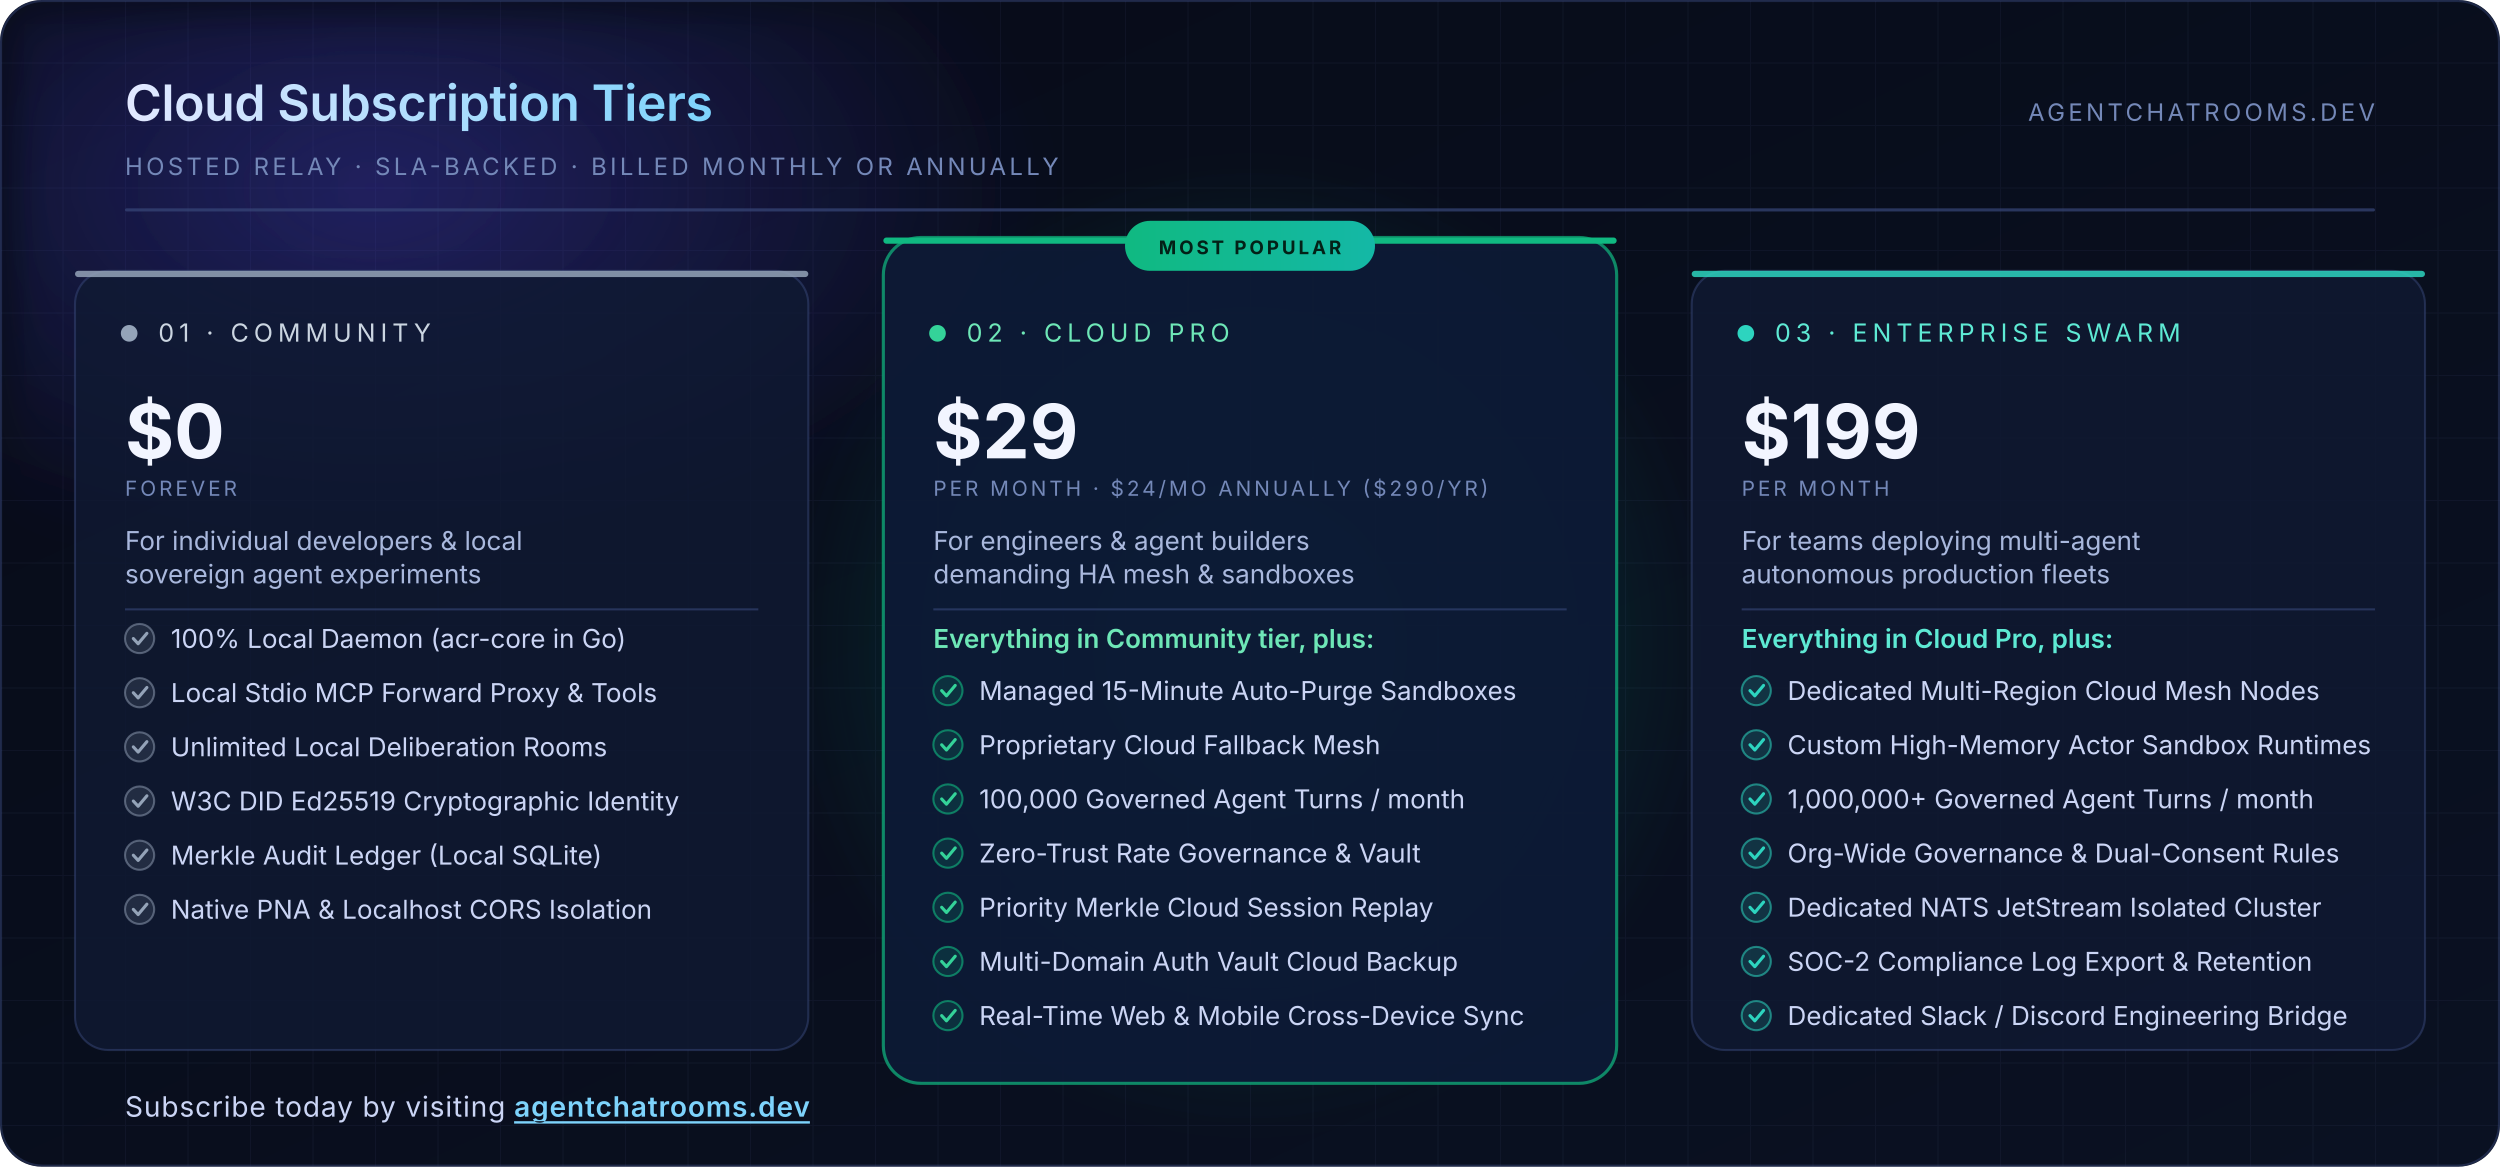
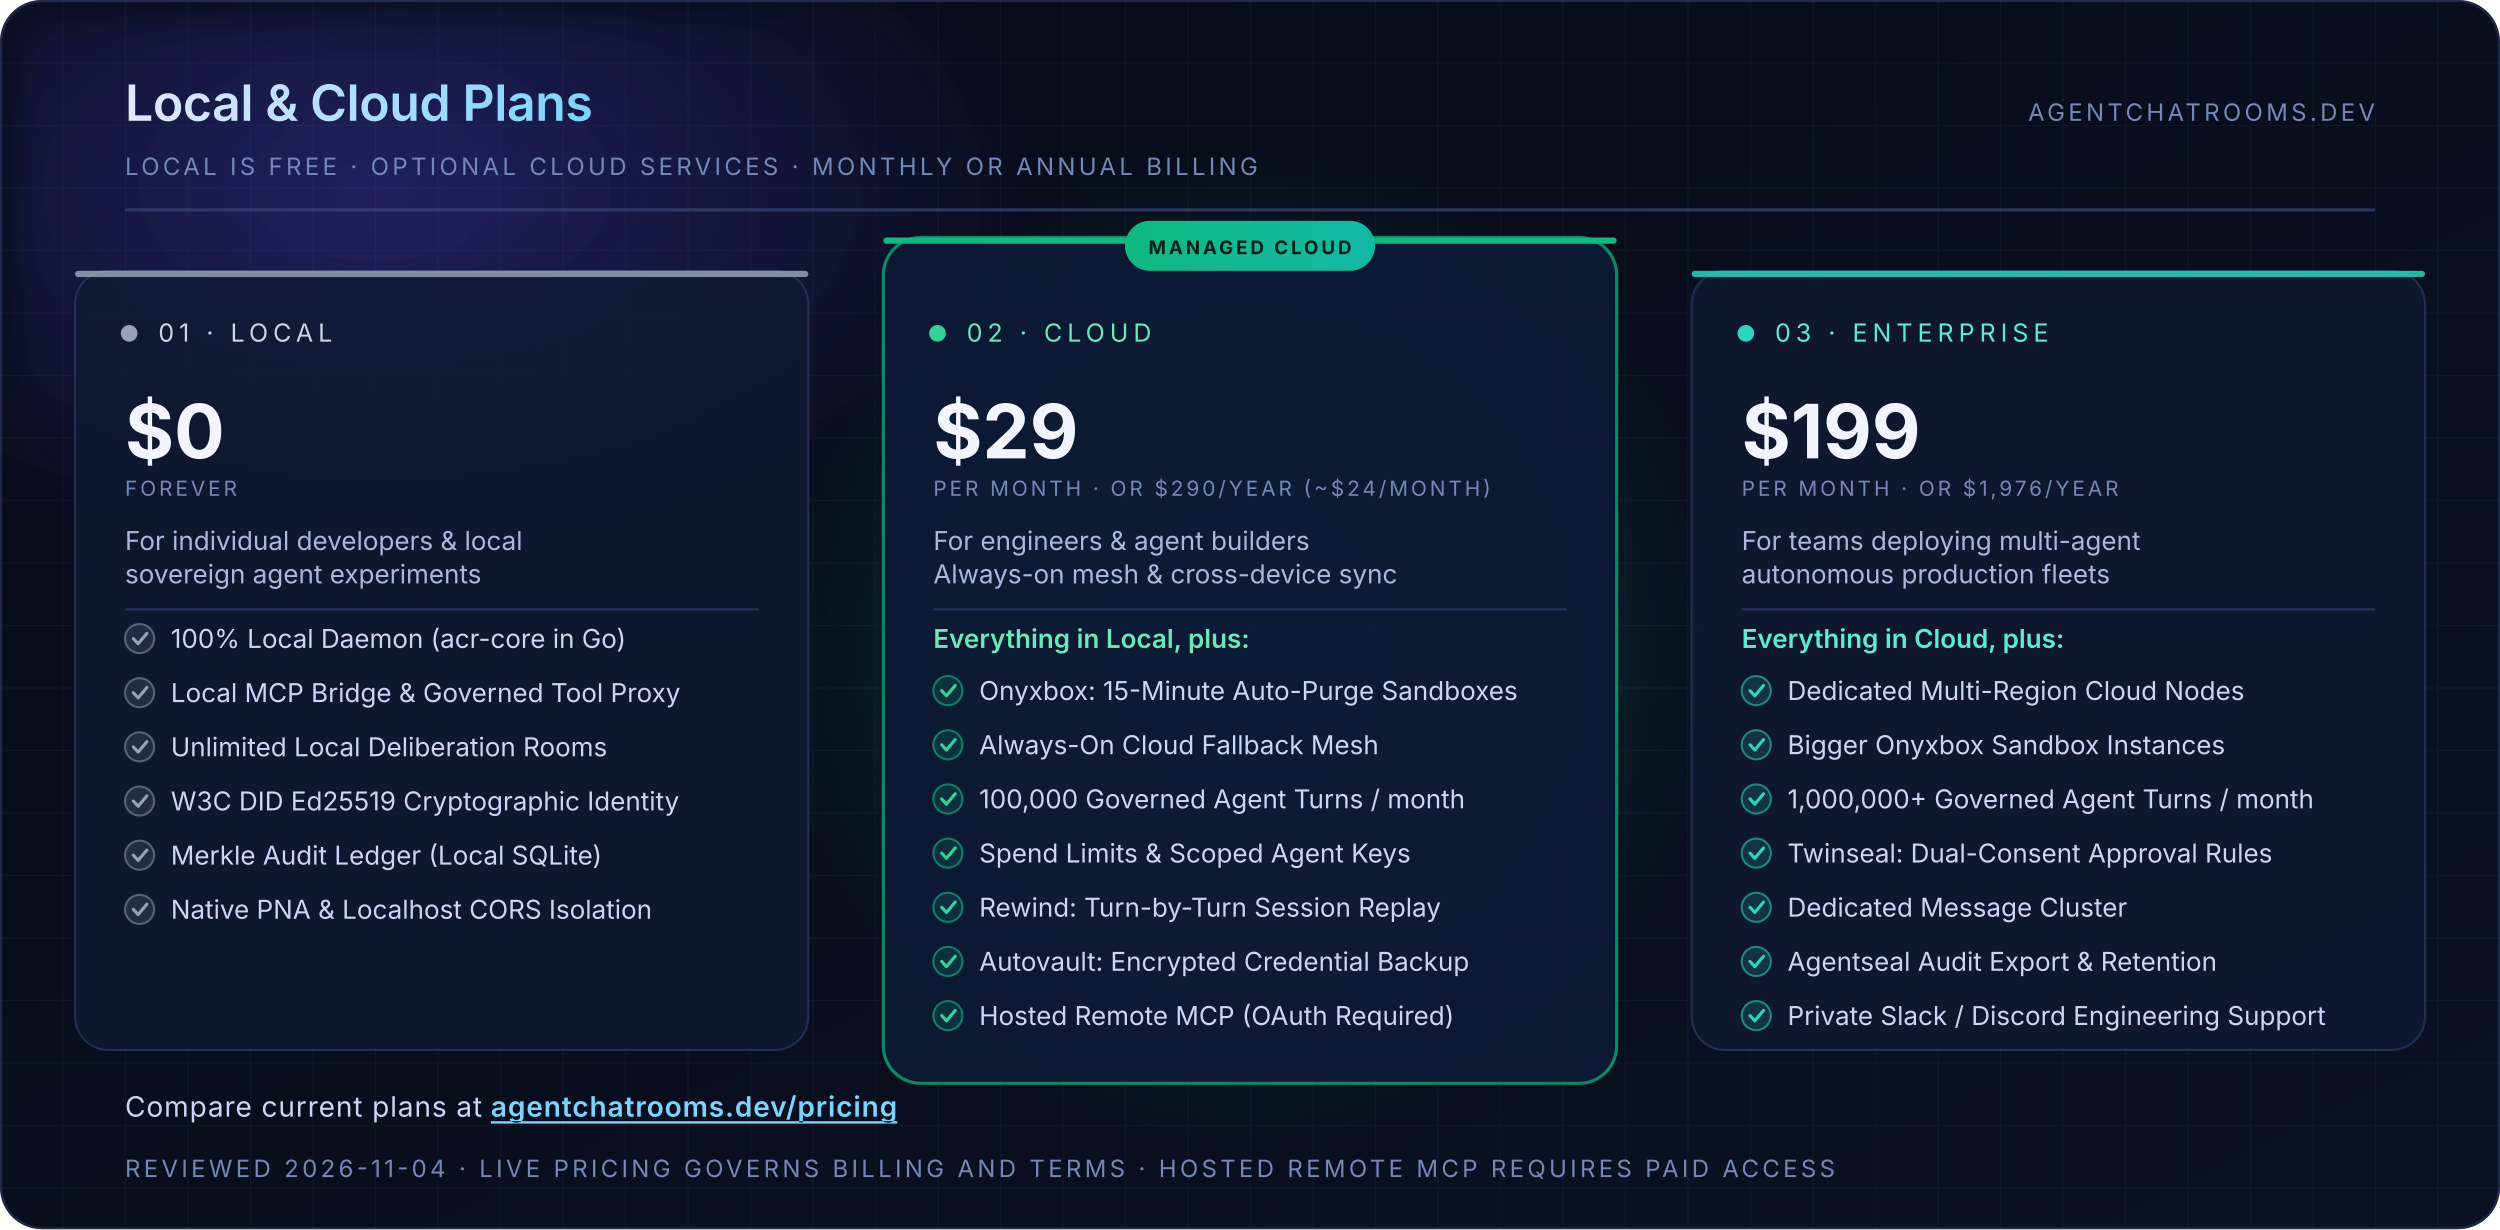
- <svg xmlns="http://www.w3.org/2000/svg" xmlns:xlink="http://www.w3.org/1999/xlink" width="1200" height="560" viewBox="0 0 1200 560" role="img" aria-label="ACR Cloud subscription tiers — Community, Cloud Pro and Enterprise Swarm plans for hosted presence, messaging and multi-agent consensus">
+ <svg xmlns="http://www.w3.org/2000/svg" xmlns:xlink="http://www.w3.org/1999/xlink" width="1200" height="590" viewBox="0 0 1200 590" role="img" aria-label="ACR plans: Local is free, Cloud is $29 monthly or $290 annually, Enterprise is $199 monthly or $1,976 annually. Hosted Remote MCP requires a paid plan and OAuth.">
  <defs>
    <linearGradient id="prc-bg" x1="0" y1="0" x2="1" y2="1">
      <stop offset="0%" stop-color="#070b18" />
      <stop offset="100%" stop-color="#0a1122" />
    </linearGradient>
    <linearGradient id="prc-heading" x1="0" y1="0" x2="1" y2="0">
      <stop offset="0%" stop-color="#e2e8ff" />
      <stop offset="100%" stop-color="#7dd3fc" />
    </linearGradient>
    <pattern id="prc-grid" width="30" height="30" patternUnits="userSpaceOnUse">
      <path d="M30 0H0V30" fill="none" stroke="#8ea0ff" stroke-opacity="0.05" stroke-width="1" />
    </pattern>
    <clipPath id="prc-clip">
-       <rect width="1200" height="560" rx="20" />
+       <rect width="1200" height="590" rx="20" />
    </clipPath>
    <radialGradient id="prc-aurora" cx="50%" cy="50%" r="50%">
      <stop offset="0%" stop-color="#4f46e5" stop-opacity="0.35" />
      <stop offset="100%" stop-color="#4f46e5" stop-opacity="0" />
    </radialGradient>
    <radialGradient id="prc-pro-glow" cx="50%" cy="50%" r="50%">
      <stop offset="0%" stop-color="#10b981" stop-opacity="0.35" />
      <stop offset="100%" stop-color="#10b981" stop-opacity="0" />
    </radialGradient>
    <linearGradient id="prc-ribbon" x1="0" y1="0" x2="1" y2="0">
      <stop offset="0%" stop-color="#10b981" />
      <stop offset="100%" stop-color="#14b8a6" />
    </linearGradient>
    <filter id="prc-soft" x="-60%" y="-60%" width="220%" height="220%">
      <feGaussianBlur stdDeviation="14" />
    </filter>
    <style>
      .prc-fs { font-family: 'Segoe UI', Inter, 'Helvetica Neue', Arial, sans-serif; }
      .card { fill: #101a33; fill-opacity: .8; stroke: #38487a; stroke-opacity: .5; }
      .tier-label { font-size: 12px; letter-spacing: 2.4px; }
      .price { font-size: 36px; font-weight: 700; fill: #f2f5ff; }
      .price-suffix { font-size: 10px; fill: #7488b8; letter-spacing: 1.4px; }
      .tier-desc { font-size: 12.5px; fill: #a9b8dd; }
      .feature { font-size: 12.5px; fill: #cbd5f5; }
      .feature-lead { font-size: 12.5px; font-weight: 600; }
      .muted { font-size: 11.5px; fill: #7488b8; letter-spacing: 1.6px; }
      .cta-line { font-size: 13.5px; fill: #cbd5f5; letter-spacing: .4px; }
      .cta-link { font-size: 13.5px; font-weight: 600; fill: #7dd3fc; letter-spacing: .4px; text-decoration: underline; }

      @keyframes prc-in { from { opacity: 0; transform: translateY(16px); } to { opacity: 1; transform: translateY(0); } }
      @keyframes prc-rule { from { transform: scaleX(0); } to { transform: scaleX(1); } }
      @keyframes prc-pulse { 0%,100% { opacity: .35; } 50% { opacity: .95; } }
      @keyframes prc-breathe { 0%,100% { transform: scale(1); opacity: .55; } 50% { transform: scale(1.06); opacity: .9; } }
      @keyframes prc-drift { 0%,100% { transform: translate(0,0); } 50% { transform: translate(30px,18px); } }

      .card-in { animation: prc-in .75s cubic-bezier(.2,.8,.25,1) both; }
      .rule { transform-origin: 60px 0; animation: prc-rule 1.2s cubic-bezier(.2,.8,.25,1) .2s both; }
      .pulse { animation: prc-pulse 2.6s ease-in-out infinite; }
      .pro-glow { transform-origin: 600px 310px; animation: prc-breathe 5s ease-in-out infinite; }
      .aurora { animation: prc-drift 20s ease-in-out infinite; }

      @media (prefers-reduced-motion: reduce) {
        .card-in, .rule, .pulse, .pro-glow, .aurora { animation: none; }
      }
    </style>
  </defs>
  <g clip-path="url(#prc-clip)" class="prc-fs">
-     <rect width="1200" height="560" fill="url(#prc-bg)" />
-     <rect width="1200" height="560" fill="url(#prc-grid)" />
+     <rect width="1200" height="590" fill="url(#prc-bg)" />
+     <rect width="1200" height="590" fill="url(#prc-grid)" />
    <g filter="url(#prc-soft)">
      <ellipse class="aurora" cx="180" cy="90" rx="320" ry="180" fill="url(#prc-aurora)" />
    </g>
    <ellipse class="pro-glow" cx="600" cy="310" rx="220" ry="230" fill="url(#prc-pro-glow)" filter="url(#prc-soft)" />
-     <text x="60" y="58" fill="url(#prc-heading)" font-size="24" font-weight="600" letter-spacing="-0.2">Cloud Subscription Tiers</text>
-     <text x="60" y="84" class="muted">HOSTED RELAY · SLA-BACKED · BILLED MONTHLY OR ANNUALLY</text>
+     <text x="60" y="58" fill="url(#prc-heading)" font-size="24" font-weight="600" letter-spacing="-0.2">Local &amp; Cloud Plans</text>
+     <text x="60" y="84" class="muted">LOCAL IS FREE · OPTIONAL CLOUD SERVICES · MONTHLY OR ANNUAL BILLING</text>
    <text x="1140" y="58" class="muted" text-anchor="end">AGENTCHATROOMS.DEV</text>
    <g class="rule">
      <rect x="60" y="100" width="1080" height="1.5" rx="0.75" fill="#38487a" fill-opacity="0.7" />
    </g>
    <g class="card-in" style="animation-delay:0.00s">
      <rect x="36" y="130" width="352" height="374" rx="16" class="card" />
      <rect x="36" y="130" width="352" height="3" rx="1.5" fill="#94a3b8" fill-opacity="0.85" />
      <circle class="pulse" cx="62" cy="160" r="4" fill="#94a3b8" />
-       <text x="76" y="164" class="tier-label" fill="#cbd5e1">01 · COMMUNITY</text>
+       <text x="76" y="164" class="tier-label" fill="#cbd5e1">01 · LOCAL</text>
      <text x="60" y="220" class="price">$0</text>
      <text x="60" y="238" class="price-suffix">FOREVER</text>
      <text x="60" y="264" class="tier-desc">For individual developers &amp; local</text>
      <text x="60" y="280" class="tier-desc">sovereign agent experiments</text>
      <rect x="60" y="292" width="304" height="1" fill="#38487a" fill-opacity="0.6" />
      <g class="feature">
        <circle cx="67" cy="306.5" r="7" fill="#94a3b8" fill-opacity="0.15" stroke="#94a3b8" stroke-opacity="0.5" />
        <path d="M64 306.5 L66.3 309 L70.5 304" fill="none" stroke="#94a3b8" stroke-width="1.5" stroke-linecap="round" stroke-linejoin="round" />
        <text x="82" y="311">100% Local Daemon (acr-core in Go)</text>
        <circle cx="67" cy="332.5" r="7" fill="#94a3b8" fill-opacity="0.15" stroke="#94a3b8" stroke-opacity="0.5" />
        <path d="M64 332.5 L66.3 335 L70.5 330" fill="none" stroke="#94a3b8" stroke-width="1.5" stroke-linecap="round" stroke-linejoin="round" />
-         <text x="82" y="337">Local Stdio MCP Forward Proxy &amp; Tools</text>
+         <text x="82" y="337">Local MCP Bridge &amp; Governed Tool Proxy</text>
        <circle cx="67" cy="358.5" r="7" fill="#94a3b8" fill-opacity="0.15" stroke="#94a3b8" stroke-opacity="0.5" />
        <path d="M64 358.5 L66.3 361 L70.5 356" fill="none" stroke="#94a3b8" stroke-width="1.5" stroke-linecap="round" stroke-linejoin="round" />
        <text x="82" y="363">Unlimited Local Deliberation Rooms</text>
        <circle cx="67" cy="384.5" r="7" fill="#94a3b8" fill-opacity="0.15" stroke="#94a3b8" stroke-opacity="0.5" />
        <path d="M64 384.5 L66.3 387 L70.5 382" fill="none" stroke="#94a3b8" stroke-width="1.5" stroke-linecap="round" stroke-linejoin="round" />
        <text x="82" y="389">W3C DID Ed25519 Cryptographic Identity</text>
        <circle cx="67" cy="410.5" r="7" fill="#94a3b8" fill-opacity="0.15" stroke="#94a3b8" stroke-opacity="0.5" />
        <path d="M64 410.5 L66.3 413 L70.5 408" fill="none" stroke="#94a3b8" stroke-width="1.5" stroke-linecap="round" stroke-linejoin="round" />
        <text x="82" y="415">Merkle Audit Ledger (Local SQLite)</text>
        <circle cx="67" cy="436.5" r="7" fill="#94a3b8" fill-opacity="0.15" stroke="#94a3b8" stroke-opacity="0.5" />
        <path d="M64 436.5 L66.3 439 L70.5 434" fill="none" stroke="#94a3b8" stroke-width="1.5" stroke-linecap="round" stroke-linejoin="round" />
        <text x="82" y="441">Native PNA &amp; Localhost CORS Isolation</text>
      </g>
    </g>
    <g class="card-in" style="animation-delay:0.08s">
      <rect x="424" y="114" width="352" height="406" rx="18" fill="#0d1a35" fill-opacity="0.95" stroke="#10b981" stroke-opacity="0.7" stroke-width="1.5" />
      <rect x="424" y="114" width="352" height="3" rx="1.5" fill="#10b981" />
      <rect x="540" y="106" width="120" height="24" rx="12" fill="url(#prc-ribbon)" />
-       <text x="600" y="122" font-size="9" font-weight="700" letter-spacing="1.4" fill="#032117" text-anchor="middle">MOST POPULAR</text>
+       <text x="600" y="122" font-size="9" font-weight="700" letter-spacing="1.4" fill="#032117" text-anchor="middle">MANAGED CLOUD</text>
      <circle class="pulse" cx="450" cy="160" r="4" fill="#34d399" />
-       <text x="464" y="164" class="tier-label" fill="#6ee7b7">02 · CLOUD PRO</text>
+       <text x="464" y="164" class="tier-label" fill="#6ee7b7">02 · CLOUD</text>
      <text x="448" y="220" class="price">$29</text>
-       <text x="448" y="238" class="price-suffix">PER MONTH · $24/MO ANNUALLY ($290/YR)</text>
+       <text x="448" y="238" class="price-suffix">PER MONTH · OR $290/YEAR (~$24/MONTH)</text>
      <text x="448" y="264" class="tier-desc">For engineers &amp; agent builders</text>
-       <text x="448" y="280" class="tier-desc">demanding HA mesh &amp; sandboxes</text>
+       <text x="448" y="280" class="tier-desc">Always-on mesh &amp; cross-device sync</text>
      <rect x="448" y="292" width="304" height="1" fill="#38487a" fill-opacity="0.6" />
      <g class="feature">
-         <text x="448" y="311" class="feature-lead" fill="#6ee7b7">Everything in Community tier, plus:</text>
+         <text x="448" y="311" class="feature-lead" fill="#6ee7b7">Everything in Local, plus:</text>
        <circle cx="455" cy="331.5" r="7" fill="#10b981" fill-opacity="0.15" stroke="#10b981" stroke-opacity="0.6" />
        <path d="M452 331.5 L454.3 334 L458.5 329" fill="none" stroke="#34d399" stroke-width="1.5" stroke-linecap="round" stroke-linejoin="round" />
-         <text x="470" y="336">Managed 15-Minute Auto-Purge Sandboxes</text>
+         <text x="470" y="336">Onyxbox: 15-Minute Auto-Purge Sandboxes</text>
        <circle cx="455" cy="357.5" r="7" fill="#10b981" fill-opacity="0.15" stroke="#10b981" stroke-opacity="0.6" />
        <path d="M452 357.5 L454.3 360 L458.5 355" fill="none" stroke="#34d399" stroke-width="1.5" stroke-linecap="round" stroke-linejoin="round" />
-         <text x="470" y="362">Proprietary Cloud Fallback Mesh</text>
+         <text x="470" y="362">Always-On Cloud Fallback Mesh</text>
        <circle cx="455" cy="383.5" r="7" fill="#10b981" fill-opacity="0.15" stroke="#10b981" stroke-opacity="0.6" />
        <path d="M452 383.5 L454.3 386 L458.5 381" fill="none" stroke="#34d399" stroke-width="1.5" stroke-linecap="round" stroke-linejoin="round" />
        <text x="470" y="388">100,000 Governed Agent Turns / month</text>
        <circle cx="455" cy="409.5" r="7" fill="#10b981" fill-opacity="0.15" stroke="#10b981" stroke-opacity="0.6" />
        <path d="M452 409.5 L454.3 412 L458.5 407" fill="none" stroke="#34d399" stroke-width="1.5" stroke-linecap="round" stroke-linejoin="round" />
-         <text x="470" y="414">Zero-Trust Rate Governance &amp; Vault</text>
+         <text x="470" y="414">Spend Limits &amp; Scoped Agent Keys</text>
        <circle cx="455" cy="435.5" r="7" fill="#10b981" fill-opacity="0.15" stroke="#10b981" stroke-opacity="0.6" />
        <path d="M452 435.5 L454.3 438 L458.5 433" fill="none" stroke="#34d399" stroke-width="1.5" stroke-linecap="round" stroke-linejoin="round" />
-         <text x="470" y="440">Priority Merkle Cloud Session Replay</text>
+         <text x="470" y="440">Rewind: Turn-by-Turn Session Replay</text>
        <circle cx="455" cy="461.5" r="7" fill="#10b981" fill-opacity="0.15" stroke="#10b981" stroke-opacity="0.6" />
        <path d="M452 461.5 L454.3 464 L458.5 459" fill="none" stroke="#34d399" stroke-width="1.5" stroke-linecap="round" stroke-linejoin="round" />
-         <text x="470" y="466">Multi-Domain Auth Vault Cloud Backup</text>
+         <text x="470" y="466">Autovault: Encrypted Credential Backup</text>
        <circle cx="455" cy="487.5" r="7" fill="#10b981" fill-opacity="0.15" stroke="#10b981" stroke-opacity="0.6" />
        <path d="M452 487.5 L454.3 490 L458.5 485" fill="none" stroke="#34d399" stroke-width="1.5" stroke-linecap="round" stroke-linejoin="round" />
-         <text x="470" y="492">Real-Time Web &amp; Mobile Cross-Device Sync</text>
+         <text x="470" y="492">Hosted Remote MCP (OAuth Required)</text>
      </g>
    </g>
    <g class="card-in" style="animation-delay:0.16s">
      <rect x="812" y="130" width="352" height="374" rx="16" class="card" />
      <rect x="812" y="130" width="352" height="3" rx="1.5" fill="#2dd4bf" fill-opacity="0.85" />
      <circle class="pulse" cx="838" cy="160" r="4" fill="#2dd4bf" />
-       <text x="852" y="164" class="tier-label" fill="#5eead4">03 · ENTERPRISE SWARM</text>
+       <text x="852" y="164" class="tier-label" fill="#5eead4">03 · ENTERPRISE</text>
      <text x="836" y="220" class="price">$199</text>
-       <text x="836" y="238" class="price-suffix">PER MONTH</text>
+       <text x="836" y="238" class="price-suffix">PER MONTH · OR $1,976/YEAR</text>
      <text x="836" y="264" class="tier-desc">For teams deploying multi-agent</text>
      <text x="836" y="280" class="tier-desc">autonomous production fleets</text>
      <rect x="836" y="292" width="304" height="1" fill="#38487a" fill-opacity="0.6" />
      <g class="feature">
-         <text x="836" y="311" class="feature-lead" fill="#5eead4">Everything in Cloud Pro, plus:</text>
+         <text x="836" y="311" class="feature-lead" fill="#5eead4">Everything in Cloud, plus:</text>
        <circle cx="843" cy="331.5" r="7" fill="#2dd4bf" fill-opacity="0.15" stroke="#2dd4bf" stroke-opacity="0.55" />
        <path d="M840 331.5 L842.3 334 L846.5 329" fill="none" stroke="#2dd4bf" stroke-width="1.5" stroke-linecap="round" stroke-linejoin="round" />
-         <text x="858" y="336">Dedicated Multi-Region Cloud Mesh Nodes</text>
+         <text x="858" y="336">Dedicated Multi-Region Cloud Nodes</text>
        <circle cx="843" cy="357.5" r="7" fill="#2dd4bf" fill-opacity="0.15" stroke="#2dd4bf" stroke-opacity="0.55" />
        <path d="M840 357.5 L842.3 360 L846.5 355" fill="none" stroke="#2dd4bf" stroke-width="1.5" stroke-linecap="round" stroke-linejoin="round" />
-         <text x="858" y="362">Custom High-Memory Actor Sandbox Runtimes</text>
+         <text x="858" y="362">Bigger Onyxbox Sandbox Instances</text>
        <circle cx="843" cy="383.5" r="7" fill="#2dd4bf" fill-opacity="0.15" stroke="#2dd4bf" stroke-opacity="0.55" />
        <path d="M840 383.5 L842.3 386 L846.5 381" fill="none" stroke="#2dd4bf" stroke-width="1.5" stroke-linecap="round" stroke-linejoin="round" />
        <text x="858" y="388">1,000,000+ Governed Agent Turns / month</text>
        <circle cx="843" cy="409.5" r="7" fill="#2dd4bf" fill-opacity="0.15" stroke="#2dd4bf" stroke-opacity="0.55" />
        <path d="M840 409.5 L842.3 412 L846.5 407" fill="none" stroke="#2dd4bf" stroke-width="1.5" stroke-linecap="round" stroke-linejoin="round" />
-         <text x="858" y="414">Org-Wide Governance &amp; Dual-Consent Rules</text>
+         <text x="858" y="414">Twinseal: Dual-Consent Approval Rules</text>
        <circle cx="843" cy="435.5" r="7" fill="#2dd4bf" fill-opacity="0.15" stroke="#2dd4bf" stroke-opacity="0.55" />
        <path d="M840 435.5 L842.3 438 L846.5 433" fill="none" stroke="#2dd4bf" stroke-width="1.5" stroke-linecap="round" stroke-linejoin="round" />
-         <text x="858" y="440">Dedicated NATS JetStream Isolated Cluster</text>
+         <text x="858" y="440">Dedicated Message Cluster</text>
        <circle cx="843" cy="461.5" r="7" fill="#2dd4bf" fill-opacity="0.15" stroke="#2dd4bf" stroke-opacity="0.55" />
        <path d="M840 461.5 L842.3 464 L846.5 459" fill="none" stroke="#2dd4bf" stroke-width="1.5" stroke-linecap="round" stroke-linejoin="round" />
-         <text x="858" y="466">SOC-2 Compliance Log Export &amp; Retention</text>
+         <text x="858" y="466">Agentseal Audit Export &amp; Retention</text>
        <circle cx="843" cy="487.5" r="7" fill="#2dd4bf" fill-opacity="0.15" stroke="#2dd4bf" stroke-opacity="0.55" />
        <path d="M840 487.5 L842.3 490 L846.5 485" fill="none" stroke="#2dd4bf" stroke-width="1.5" stroke-linecap="round" stroke-linejoin="round" />
-         <text x="858" y="492">Dedicated Slack / Discord Engineering Bridge</text>
+         <text x="858" y="492">Private Slack / Discord Engineering Support</text>
      </g>
    </g>
-     <text x="60" y="536" class="cta-line">Subscribe today by visiting <a xlink:href="https://agentchatrooms.dev" href="https://agentchatrooms.dev" target="_blank">
-         <tspan class="cta-link">agentchatrooms.dev</tspan>
+     <text x="60" y="536" class="cta-line">Compare current plans at <a xlink:href="https://agentchatrooms.dev/pricing" href="https://agentchatrooms.dev/pricing" target="_blank">
+         <tspan class="cta-link">agentchatrooms.dev/pricing</tspan>
      </a>
    </text>
-     <rect x="0.5" y="0.5" width="1199" height="559" rx="20" fill="none" stroke="#38487a" stroke-opacity="0.45" />
+     <text x="60" y="565" class="muted">REVIEWED 2026-11-04 · LIVE PRICING GOVERNS BILLING AND TERMS · HOSTED REMOTE MCP REQUIRES PAID ACCESS</text>
+     <rect x="0.5" y="0.5" width="1199" height="589" rx="20" fill="none" stroke="#38487a" stroke-opacity="0.45" />
  </g>
</svg>
